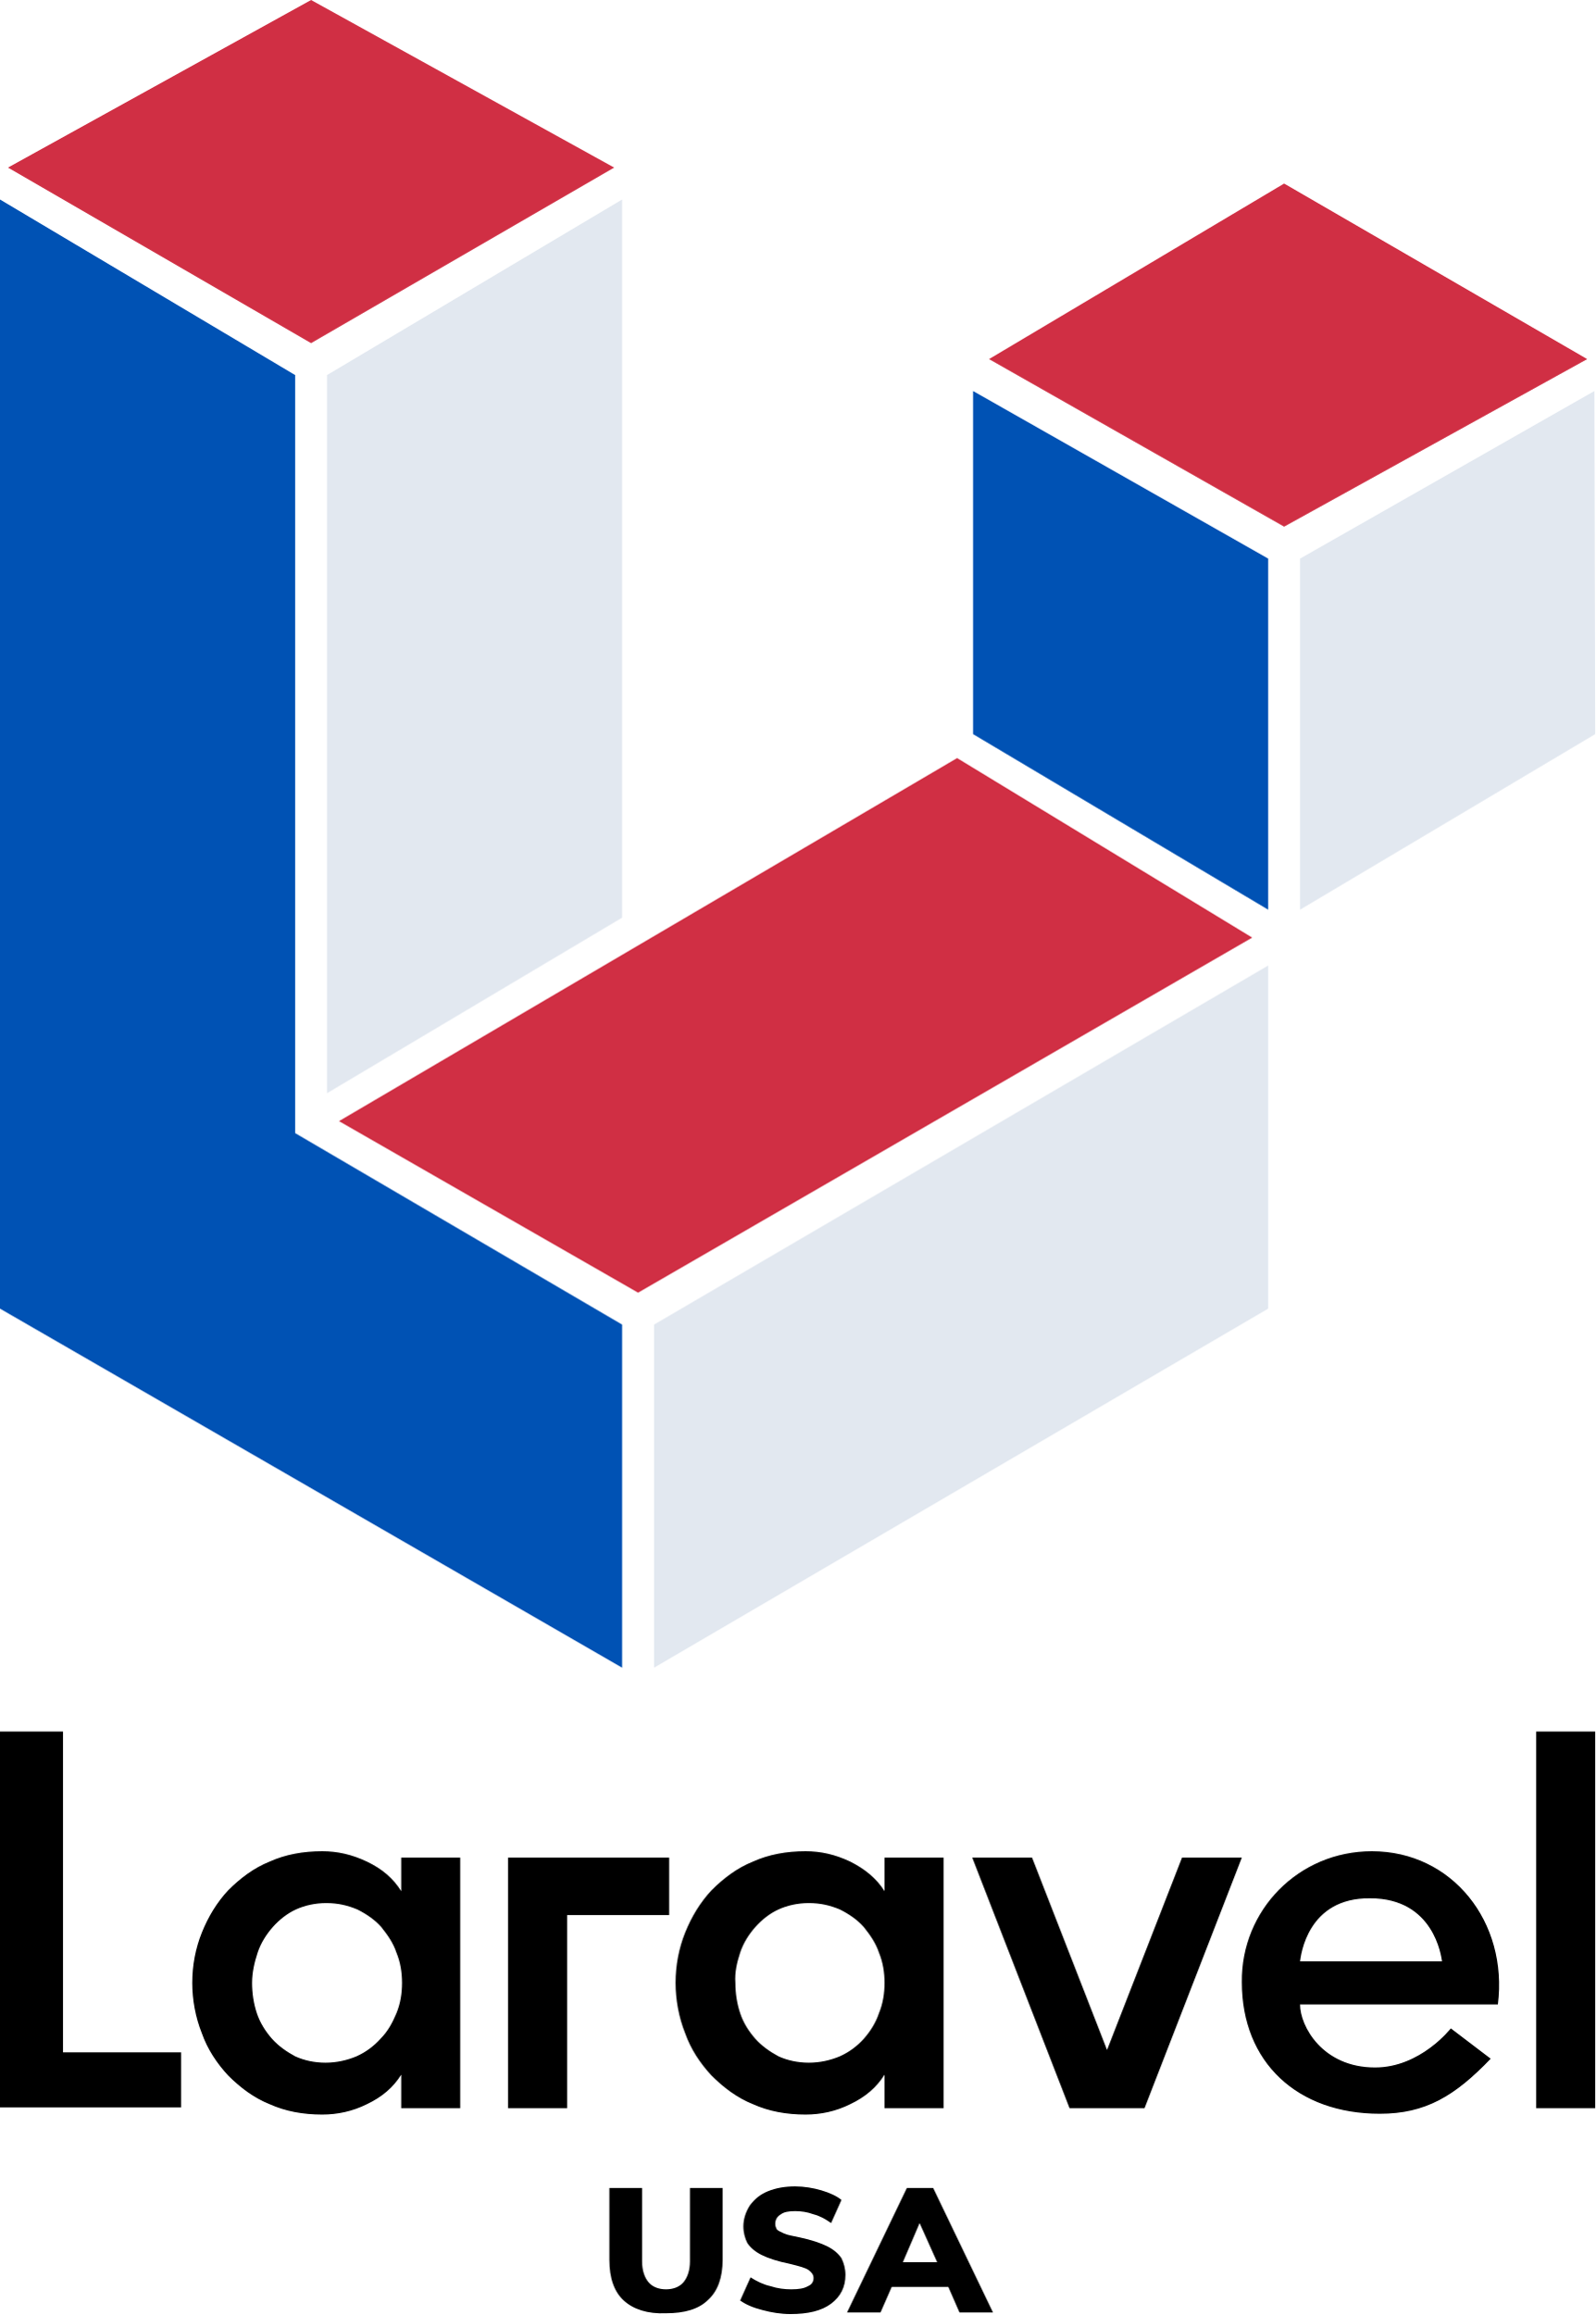
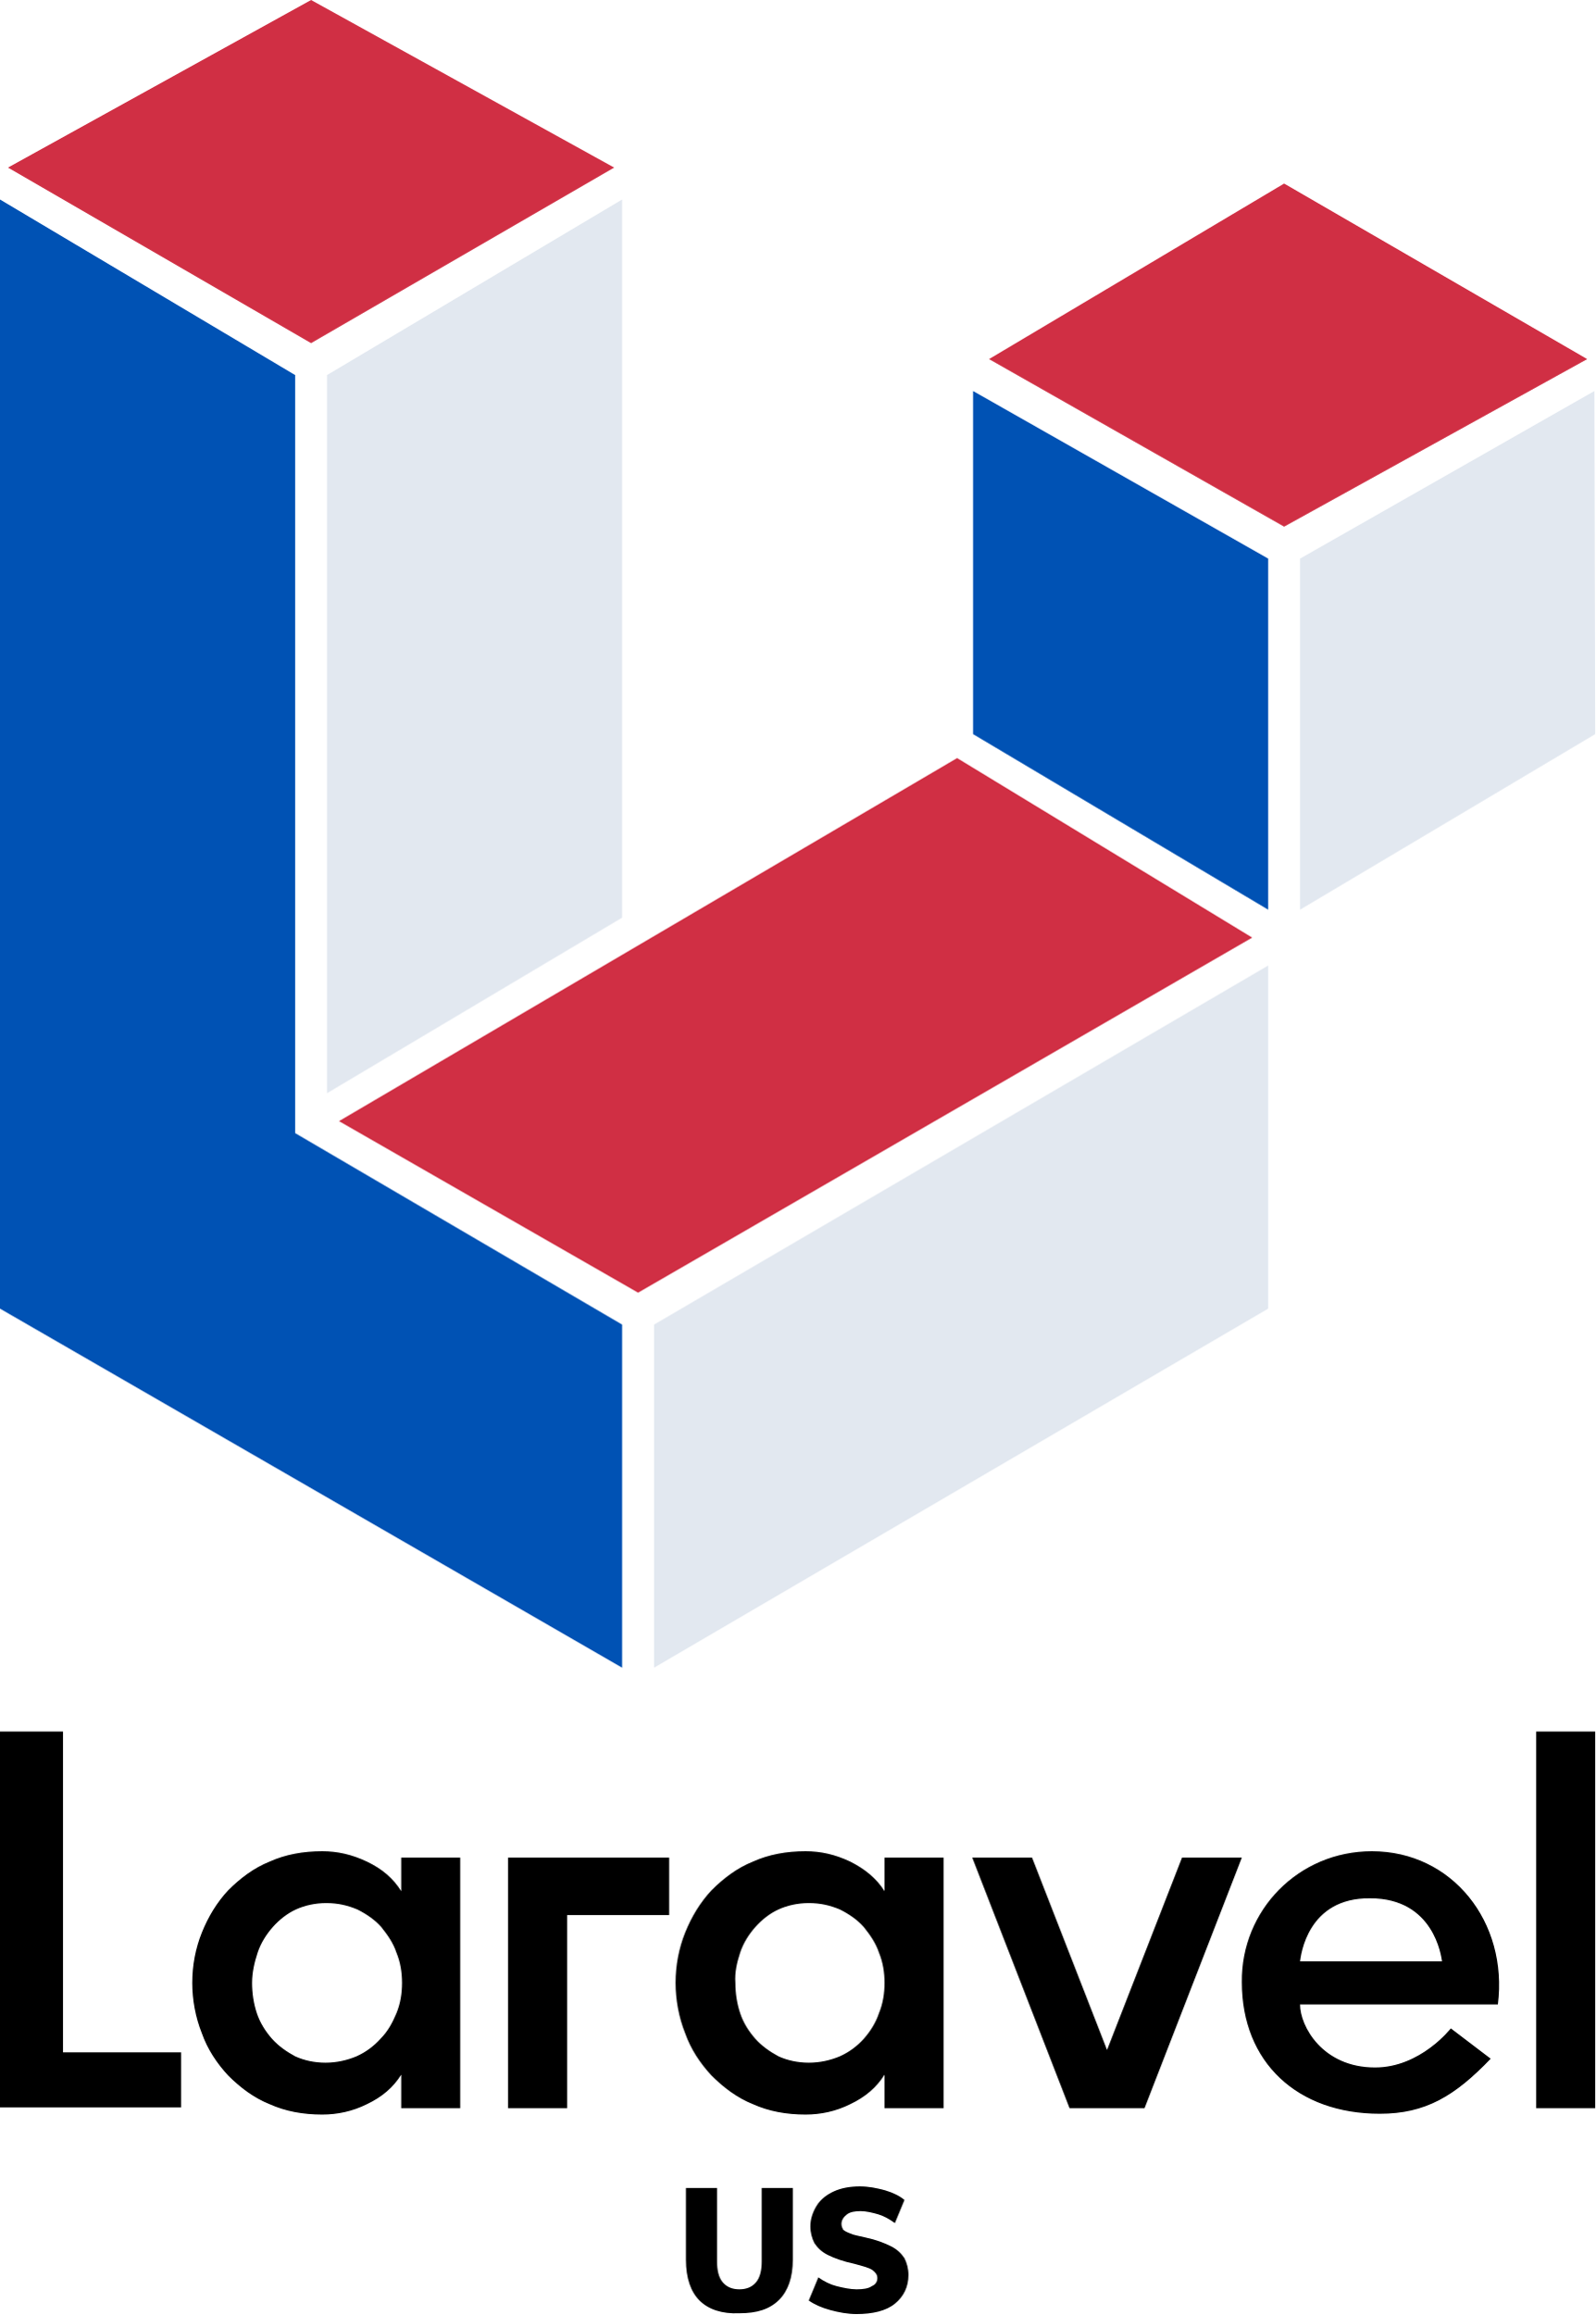
<svg xmlns="http://www.w3.org/2000/svg" width="200" height="290" viewBox="0 0 200 290">
  <style>.blue{fill:#0052b4}.red{fill:#d02f44}.white{fill:#e2e8f0}</style>
  <path role="TL" class="red" d="M1 21l38 22 38-22-38-21z" />
  <path role="TR" class="red" d="M124 45l37 21 38-21-38-22z" />
  <path role="OL" class="blue" d="M0 164l78 45v-43l-41-24v-95l-37-22z" />
  <path role="OR" class="white" d="M163 70v44l37-22-.1-43z" />
  <path role="OB" class="white" d="M82 166v43l77-45v-43z" />
  <path role="IL" class="white" d="M41 47v90l37-22v-90z" />
  <path role="IR" class="blue" d="M122 92l37 22v-44l-37-21z" />
  <path role="IB" class="red" d="M42.5 140.5l37.5 21.5 77-44.5-37-22.5z" />
  <path fill-rule="evenodd" clip-rule="evenodd" d="M7.9 217v40.2h14.8v6.9h-22.7v-47.1h7.9zm42.4 20v-4.2h7.4v31.4h-7.4v-4.2c-1 1.6-2.4 2.8-4.3 3.7-1.8.9-3.7 1.3-5.6 1.3-2.4 0-4.6-.4-6.6-1.3-2-.8-3.7-2.1-5.2-3.6-1.4-1.5-2.6-3.3-3.3-5.3-.8-2-1.2-4.2-1.2-6.3 0-2.2.4-4.3 1.2-6.3.8-2 1.9-3.8 3.3-5.3 1.5-1.5 3.2-2.8 5.2-3.6 2-.9 4.2-1.3 6.6-1.3 1.9 0 3.7.4 5.6 1.3 1.9.9 3.3 2.1 4.3 3.7zm-.6 15.3c.5-1.2.7-2.5.7-3.8 0-1.3-.2-2.6-.7-3.8-.4-1.2-1.1-2.2-1.9-3.2-.8-.9-1.8-1.6-3-2.2-1.2-.5-2.4-.8-3.9-.8-1.4 0-2.7.3-3.8.8-1.1.5-2.1 1.3-2.9 2.2-.8.9-1.5 2-1.9 3.2-.4 1.2-.7 2.5-.7 3.8 0 1.3.2 2.6.6 3.8.4 1.2 1.1 2.3 1.9 3.2.8.9 1.8 1.6 2.9 2.2 1.1.5 2.4.8 3.8.8s2.7-.3 3.9-.8c1.1-.5 2.1-1.2 3-2.2.9-.9 1.5-2 2-3.2zm14 11.9v-31.4h20.2v7.2h-12.8v24.2h-7.4zm47.2-27.2v-4.2h7.4v31.4h-7.4v-4.2c-1 1.6-2.4 2.8-4.3 3.7-1.8.9-3.7 1.3-5.6 1.3-2.4 0-4.6-.4-6.6-1.3-2-.8-3.7-2.1-5.2-3.6-1.4-1.5-2.6-3.3-3.3-5.3-.8-2-1.2-4.2-1.2-6.3 0-2.2.4-4.3 1.2-6.3.8-2 1.9-3.8 3.3-5.3 1.5-1.5 3.2-2.8 5.2-3.6 2-.9 4.2-1.3 6.6-1.3 1.9 0 3.7.4 5.6 1.3 1.8.9 3.3 2.1 4.3 3.7zm-.7 15.3c.5-1.2.7-2.5.7-3.8 0-1.3-.2-2.6-.7-3.8-.4-1.2-1.1-2.2-1.9-3.2-.8-.9-1.8-1.6-3-2.2-1.2-.5-2.4-.8-3.9-.8-1.4 0-2.7.3-3.8.8-1.1.5-2.1 1.3-2.9 2.2-.8.9-1.5 2-1.9 3.2-.4 1.2-.7 2.5-.6 3.8 0 1.3.2 2.6.6 3.8.4 1.2 1.1 2.3 1.9 3.2.8.9 1.8 1.6 2.9 2.2 1.1.5 2.4.8 3.8.8s2.7-.3 3.9-.8c1.1-.5 2.1-1.2 3-2.2.8-.9 1.5-2 1.9-3.2zm38-19.5h7.5l-12.2 31.4h-9.4l-12.2-31.4h7.5l9.4 24.1 9.4-24.1zm23.8-.8c10.1 0 17.1 8.9 15.8 19.2h-24.8c0 2.7 2.8 7.9 9.4 7.9 5.7 0 9.5-4.9 9.5-4.9l5 3.8c-4.5 4.7-8.2 6.9-13.9 6.9-10.3 0-17.3-6.4-17.3-16.5-.1-9 7.1-16.4 16.3-16.4zm-9 13.8h17.8c-.1-.6-1-7.9-9-7.9-7.9-.1-8.7 7.2-8.8 7.9zm29.6 18.4v-47.2h7.4v47.2h-7.4z" />
-   <path d="M78.2 288.3c-1.2-1.1-1.8-2.8-1.8-5.1v-9h4.1v9.2c0 1.1.3 2 .8 2.6s1.3.9 2.2.9c.9 0 1.7-.3 2.2-.9.5-.6.8-1.5.8-2.6v-9.2h4.1v9c0 2.2-.6 3.9-1.8 5-1.2 1.2-3 1.7-5.3 1.7-2.3.1-4.1-.5-5.3-1.6zM95.6 289.5c-1.2-.3-2.1-.7-2.8-1.2l1.3-2.9c.8.5 1.6.9 2.5 1.1.9.3 1.8.4 2.6.4.9 0 1.6-.1 2.1-.4.5-.2.7-.6.7-1s-.2-.7-.6-1c-.4-.3-1.2-.5-2.4-.8-1.5-.3-2.7-.7-3.5-1.1-.8-.4-1.4-.9-1.8-1.5-.3-.6-.5-1.3-.5-2.1 0-.9.3-1.8.8-2.6.6-.8 1.3-1.4 2.3-1.8 1-.4 2.1-.6 3.4-.6 1.1 0 2.3.2 3.3.5s1.9.7 2.5 1.2l-1.3 2.9c-.7-.5-1.4-.9-2.2-1.1-.8-.3-1.6-.4-2.3-.4-.8 0-1.4.1-1.8.4-.5.3-.7.7-.7 1.2 0 .3.1.5.2.7.2.2.5.3.9.5s1.1.3 2 .5c1.4.3 2.6.7 3.4 1.1.8.4 1.4.9 1.8 1.5.3.6.5 1.3.5 2.1 0 1.5-.6 2.7-1.8 3.6-1.2.9-2.9 1.3-5.1 1.3-1.2 0-2.4-.2-3.5-.5zM120.3 289.8l-1.4-3.2h-7.1l-1.4 3.2h-4.2l7.5-15.6h3.3l7.5 15.6h-4.2zm-7.1-6.3h4.3l-2.2-4.9-2.1 4.9z" />
+   <path d="M87.7 288.3c-1.1-1.1-1.7-2.8-1.7-5.1v-9h3.9v9.2c0 1.1.2 2 .7 2.6s1.2.9 2.1.9c.9 0 1.6-.3 2.1-.9.5-.6.7-1.5.7-2.6v-9.2h3.9v9c0 2.2-.6 3.9-1.7 5-1.2 1.2-2.8 1.7-5 1.7-2.2.1-3.9-.5-5-1.6zM104.1 289.5c-1.1-.3-2-.7-2.7-1.2l1.2-2.9c.7.5 1.5.9 2.3 1.1s1.7.4 2.5.4 1.5-.1 1.9-.4c.5-.2.7-.6.7-1s-.2-.7-.6-1c-.4-.3-1.2-.5-2.3-.8-1.4-.3-2.5-.7-3.3-1.1-.8-.4-1.3-.9-1.7-1.5-.3-.6-.5-1.3-.5-2.1 0-.9.3-1.8.8-2.6s1.3-1.4 2.2-1.8c.9-.4 2-.6 3.2-.6 1.1 0 2.1.2 3.2.5 1 .3 1.8.7 2.4 1.2l-1.2 2.9c-.7-.5-1.4-.9-2.1-1.1s-1.5-.4-2.2-.4c-.7 0-1.3.1-1.7.4-.4.3-.7.7-.7 1.2 0 .3.1.5.2.7.2.2.4.3.9.5.4.2 1.1.3 1.9.5 1.4.3 2.4.7 3.2 1.1.8.4 1.3.9 1.7 1.5.3.6.5 1.3.5 2.1 0 1.5-.6 2.7-1.7 3.6-1.1.9-2.8 1.3-4.8 1.3-1.1 0-2.2-.2-3.3-.5z" />
</svg>
